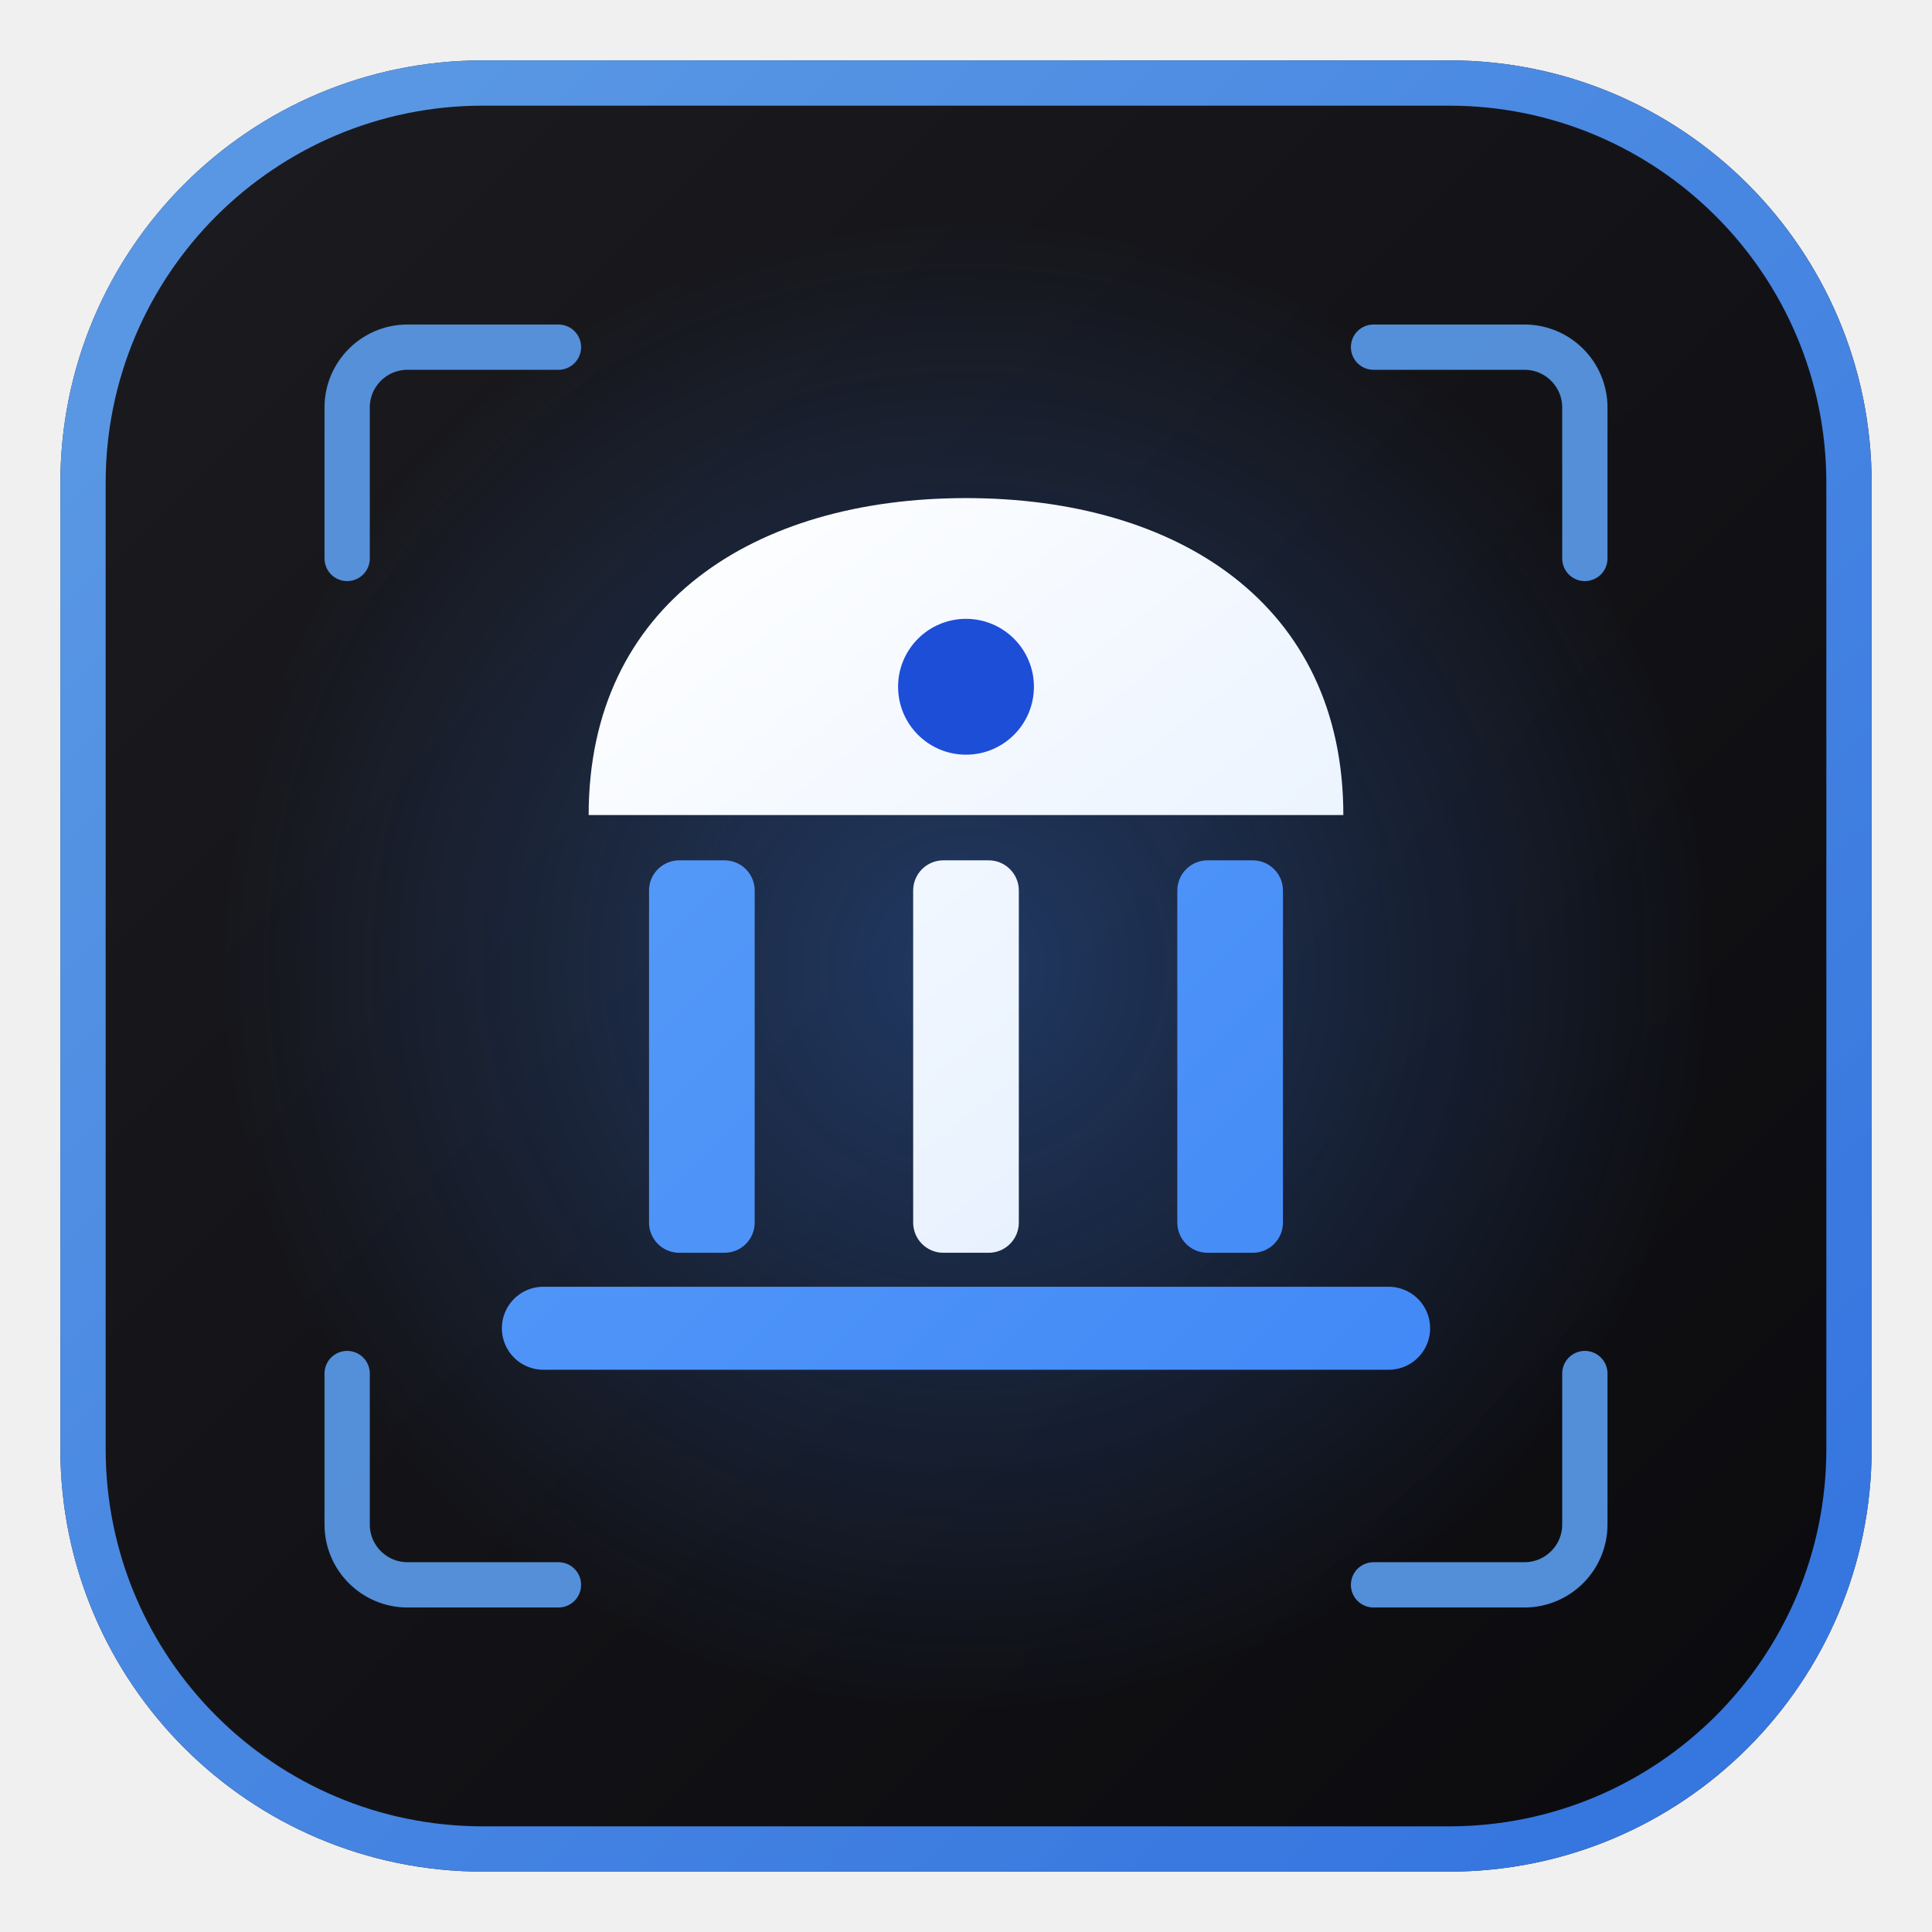
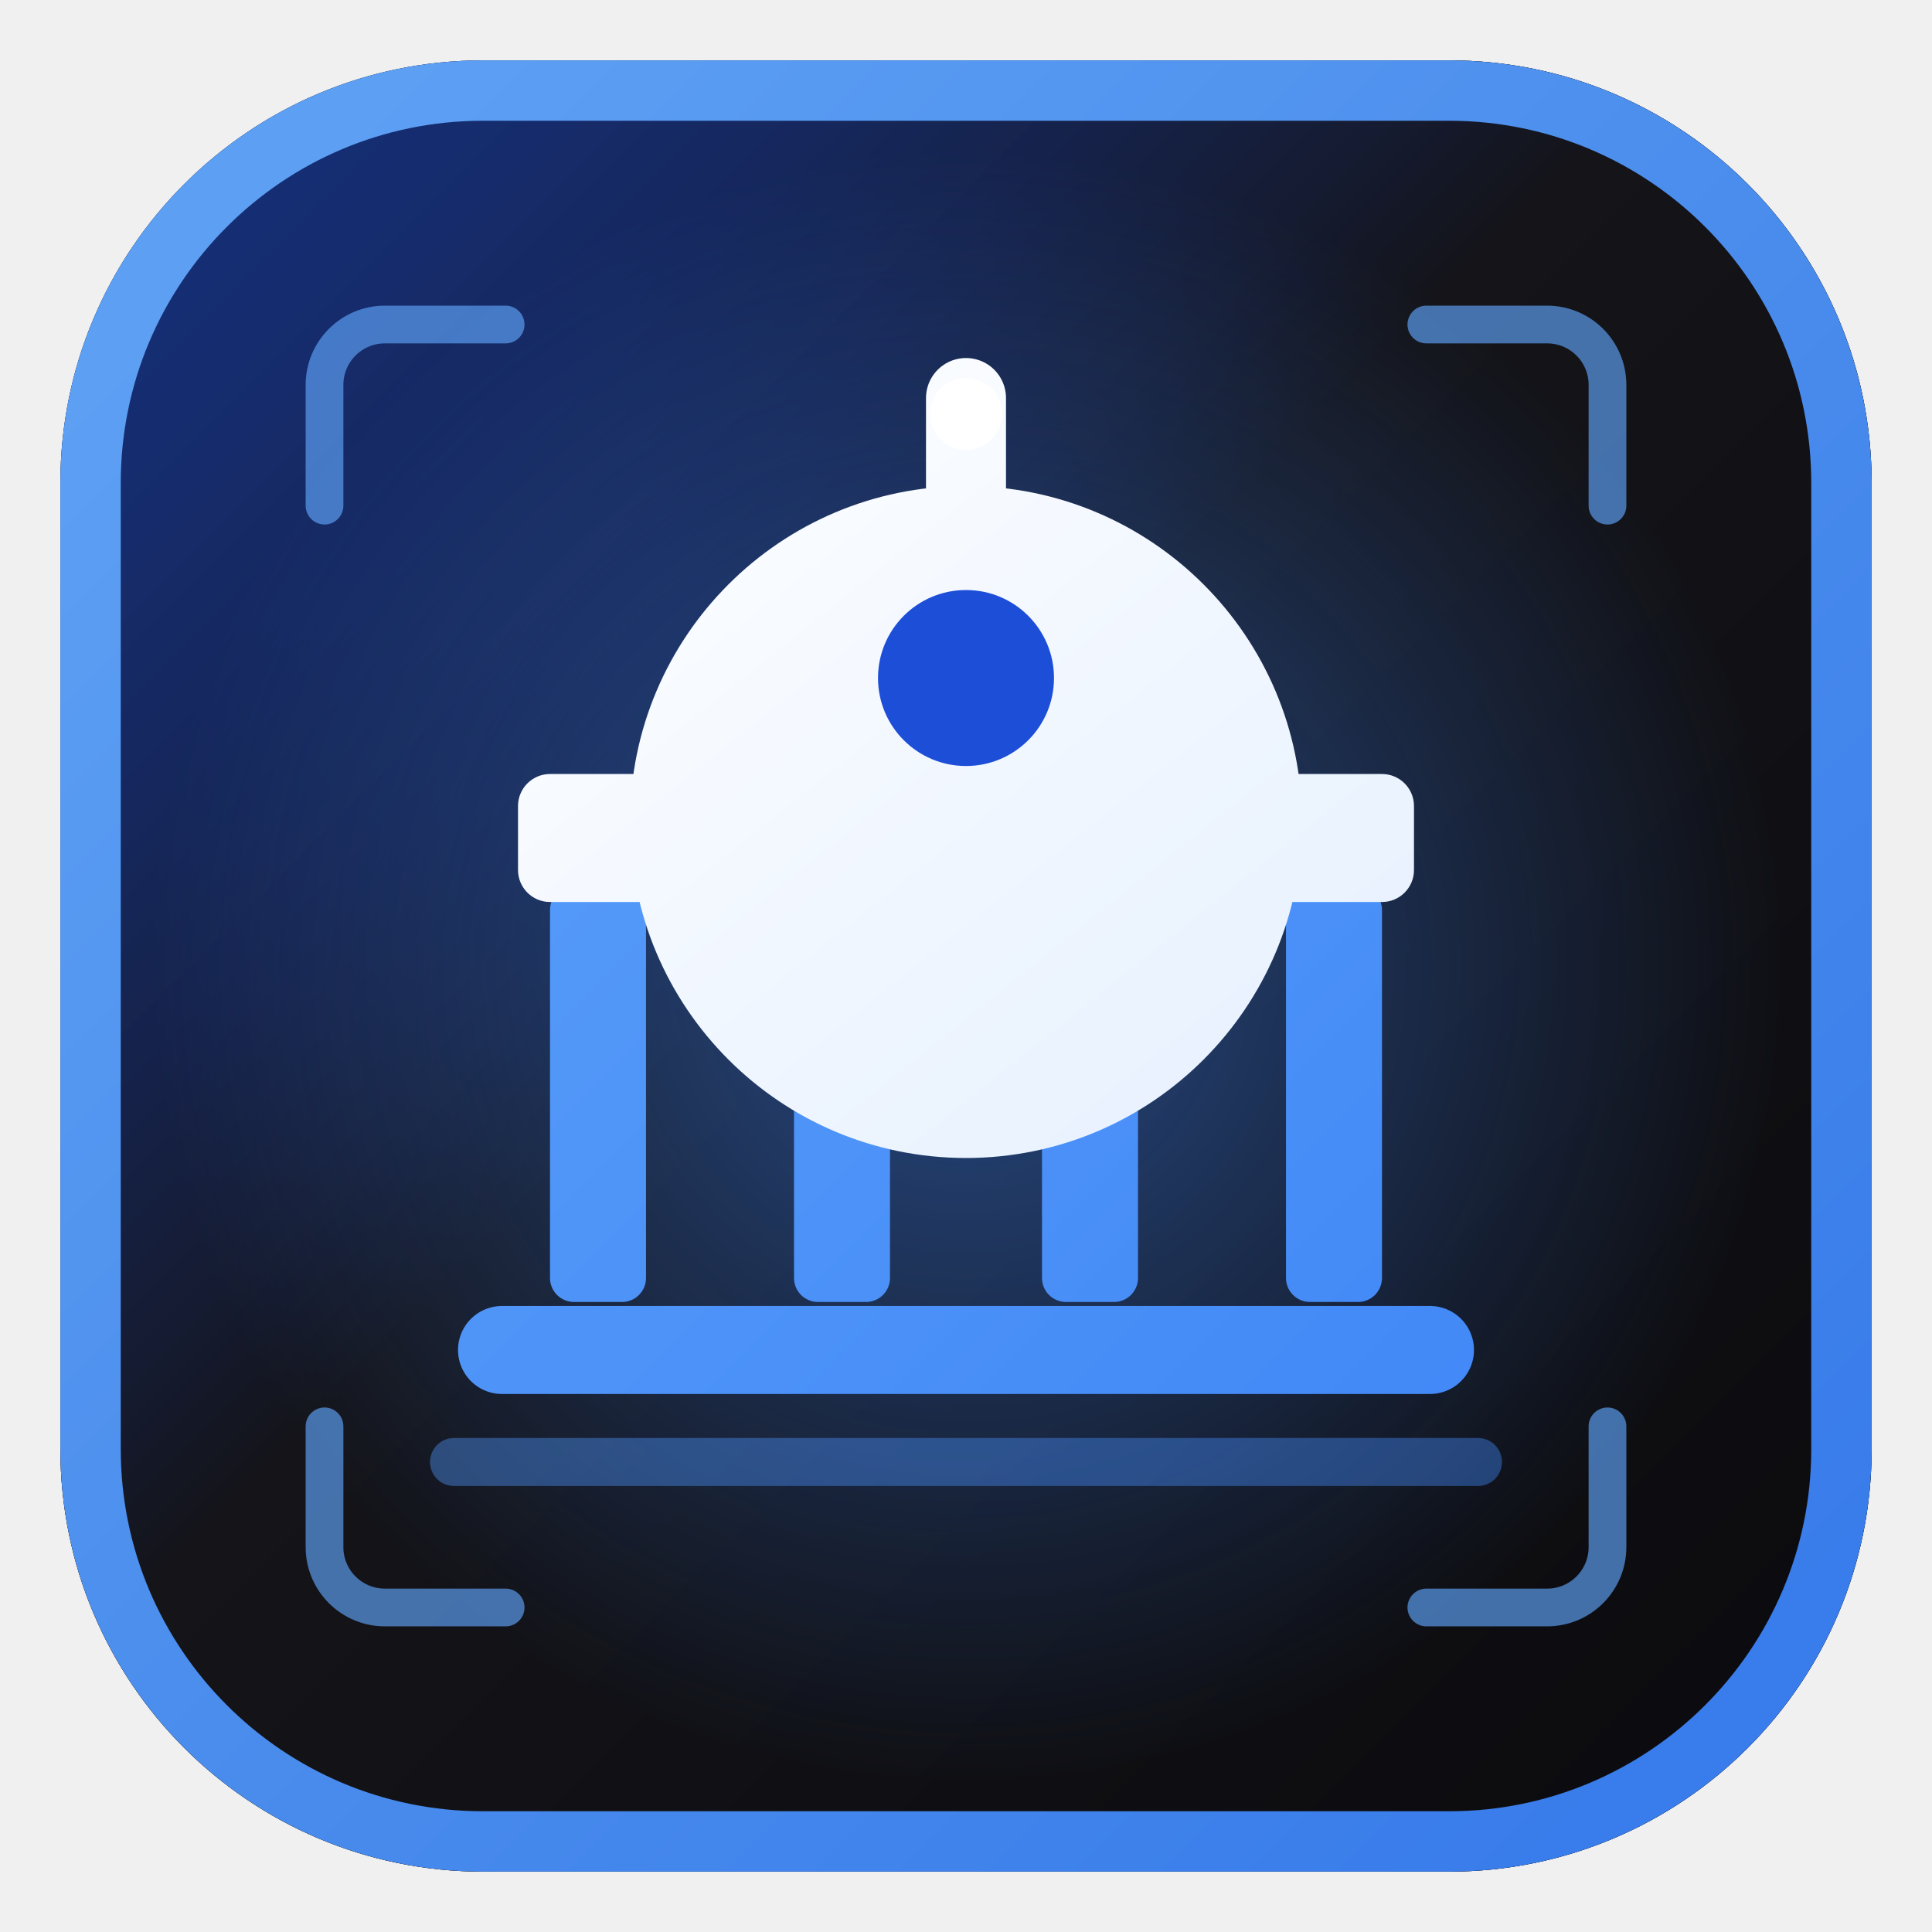
<svg xmlns="http://www.w3.org/2000/svg" viewBox="0 0 512 512" fill="none">
  <defs>
    <linearGradient id="govsim-bg" x1="0" y1="0" x2="512" y2="512" gradientUnits="userSpaceOnUse">
-       <stop offset="0%" stop-color="#1c1c21" />
+       <stop offset="0%" stop-color="#1d4ed8" stop-opacity="0.55" />
+       <stop offset="45%" stop-color="#141419" />
      <stop offset="100%" stop-color="#0a0a0d" />
    </linearGradient>
    <linearGradient id="govsim-main" x1="64" y1="64" x2="448" y2="448" gradientUnits="userSpaceOnUse">
      <stop offset="0%" stop-color="#60a5fa" />
      <stop offset="100%" stop-color="#3b82f6" />
    </linearGradient>
-     <linearGradient id="govsim-prism" x1="180" y1="120" x2="390" y2="390" gradientUnits="userSpaceOnUse">
+     <linearGradient id="govsim-prism" x1="160" y1="100" x2="400" y2="400" gradientUnits="userSpaceOnUse">
      <stop offset="0%" stop-color="#ffffff" />
      <stop offset="100%" stop-color="#dbeafe" />
    </linearGradient>
    <radialGradient id="govsim-glow" cx="50%" cy="50%" r="50%">
-       <stop offset="0%" stop-color="#3b82f6" stop-opacity="0.34" />
+       <stop offset="0%" stop-color="#3b82f6" stop-opacity="0.48" />
      <stop offset="100%" stop-color="#3b82f6" stop-opacity="0" />
    </radialGradient>
  </defs>
+   <rect x="16" y="16" width="480" height="480" rx="112" fill="#0a0a0d" />
  <rect x="16" y="16" width="480" height="480" rx="112" fill="url(#govsim-bg)" />
-   <rect x="22" y="22" width="468" height="468" rx="106" stroke="url(#govsim-main)" stroke-width="12" stroke-opacity="0.9" />
-   <circle cx="256" cy="256" r="200" fill="url(#govsim-glow)" />
-   <path d="M92 148V108C92 99.163 99.163 92 108 92H148" stroke="#60a5fa" stroke-width="12" stroke-linecap="round" stroke-opacity="0.85" />
-   <path d="M364 92H404C412.837 92 420 99.163 420 108V148" stroke="#60a5fa" stroke-width="12" stroke-linecap="round" stroke-opacity="0.85" />
-   <path d="M92 364V404C92 412.837 99.163 420 108 420H148" stroke="#60a5fa" stroke-width="12" stroke-linecap="round" stroke-opacity="0.85" />
-   <path d="M364 420H404C412.837 420 420 412.837 420 404V364" stroke="#60a5fa" stroke-width="12" stroke-linecap="round" stroke-opacity="0.85" />
-   <path d="M144 352H368" stroke="url(#govsim-main)" stroke-width="22" stroke-linecap="round" />
-   <rect x="172" y="228" width="28" height="104" rx="8" fill="url(#govsim-main)" />
-   <rect x="242" y="228" width="28" height="104" rx="8" fill="url(#govsim-prism)" />
-   <rect x="312" y="228" width="28" height="104" rx="8" fill="url(#govsim-main)" />
-   <path d="M156 216C156 160 200 132 256 132C312 132 356 160 356 216H156Z" fill="url(#govsim-prism)" />
-   <circle cx="256" cy="182" r="18" fill="#1d4ed8" />
+   <rect x="24" y="24" width="464" height="464" rx="104" stroke="url(#govsim-main)" stroke-width="16" stroke-opacity="0.95" />
+   <circle cx="256" cy="256" r="216" fill="url(#govsim-glow)" />
+   <path d="M86 134V102C86 93.163 93.163 86 102 86H134" stroke="#60a5fa" stroke-width="10" stroke-linecap="round" stroke-opacity="0.65" />
+   <path d="M378 86H410C418.837 86 426 93.163 426 102V134" stroke="#60a5fa" stroke-width="10" stroke-linecap="round" stroke-opacity="0.65" />
+   <path d="M86 378V410C86 418.837 93.163 426 102 426H134" stroke="#60a5fa" stroke-width="10" stroke-linecap="round" stroke-opacity="0.65" />
+   <path d="M378 426H410C418.837 426 426 418.837 426 410V378" stroke="#60a5fa" stroke-width="10" stroke-linecap="round" stroke-opacity="0.65" />
+   <g transform="translate(256 256) scale(1.06) translate(-256 -256)">
+     <line x1="128" y1="380" x2="384" y2="380" stroke="url(#govsim-main)" stroke-width="12" stroke-linecap="round" opacity="0.42" />
+     <rect x="152" y="236" width="24" height="104" rx="6" fill="url(#govsim-main)" />
+     <rect x="213" y="236" width="24" height="104" rx="6" fill="url(#govsim-main)" />
+     <rect x="275" y="236" width="24" height="104" rx="6" fill="url(#govsim-main)" />
+     <rect x="336" y="236" width="24" height="104" rx="6" fill="url(#govsim-main)" />
+     <line x1="140" y1="352" x2="372" y2="352" stroke="url(#govsim-main)" stroke-width="22" stroke-linecap="round" />
+     <line x1="256" y1="114" x2="256" y2="152" stroke="url(#govsim-prism)" stroke-width="20" stroke-linecap="round" />
+     <circle cx="256" cy="220" r="84" fill="url(#govsim-prism)" />
+     <rect x="144" y="208" width="224" height="32" rx="8" fill="url(#govsim-prism)" />
+     <circle cx="256" cy="184" r="22" fill="#1d4ed8" />
+     <circle cx="256" cy="118" r="9" fill="#ffffff" />
+   </g>
</svg>
